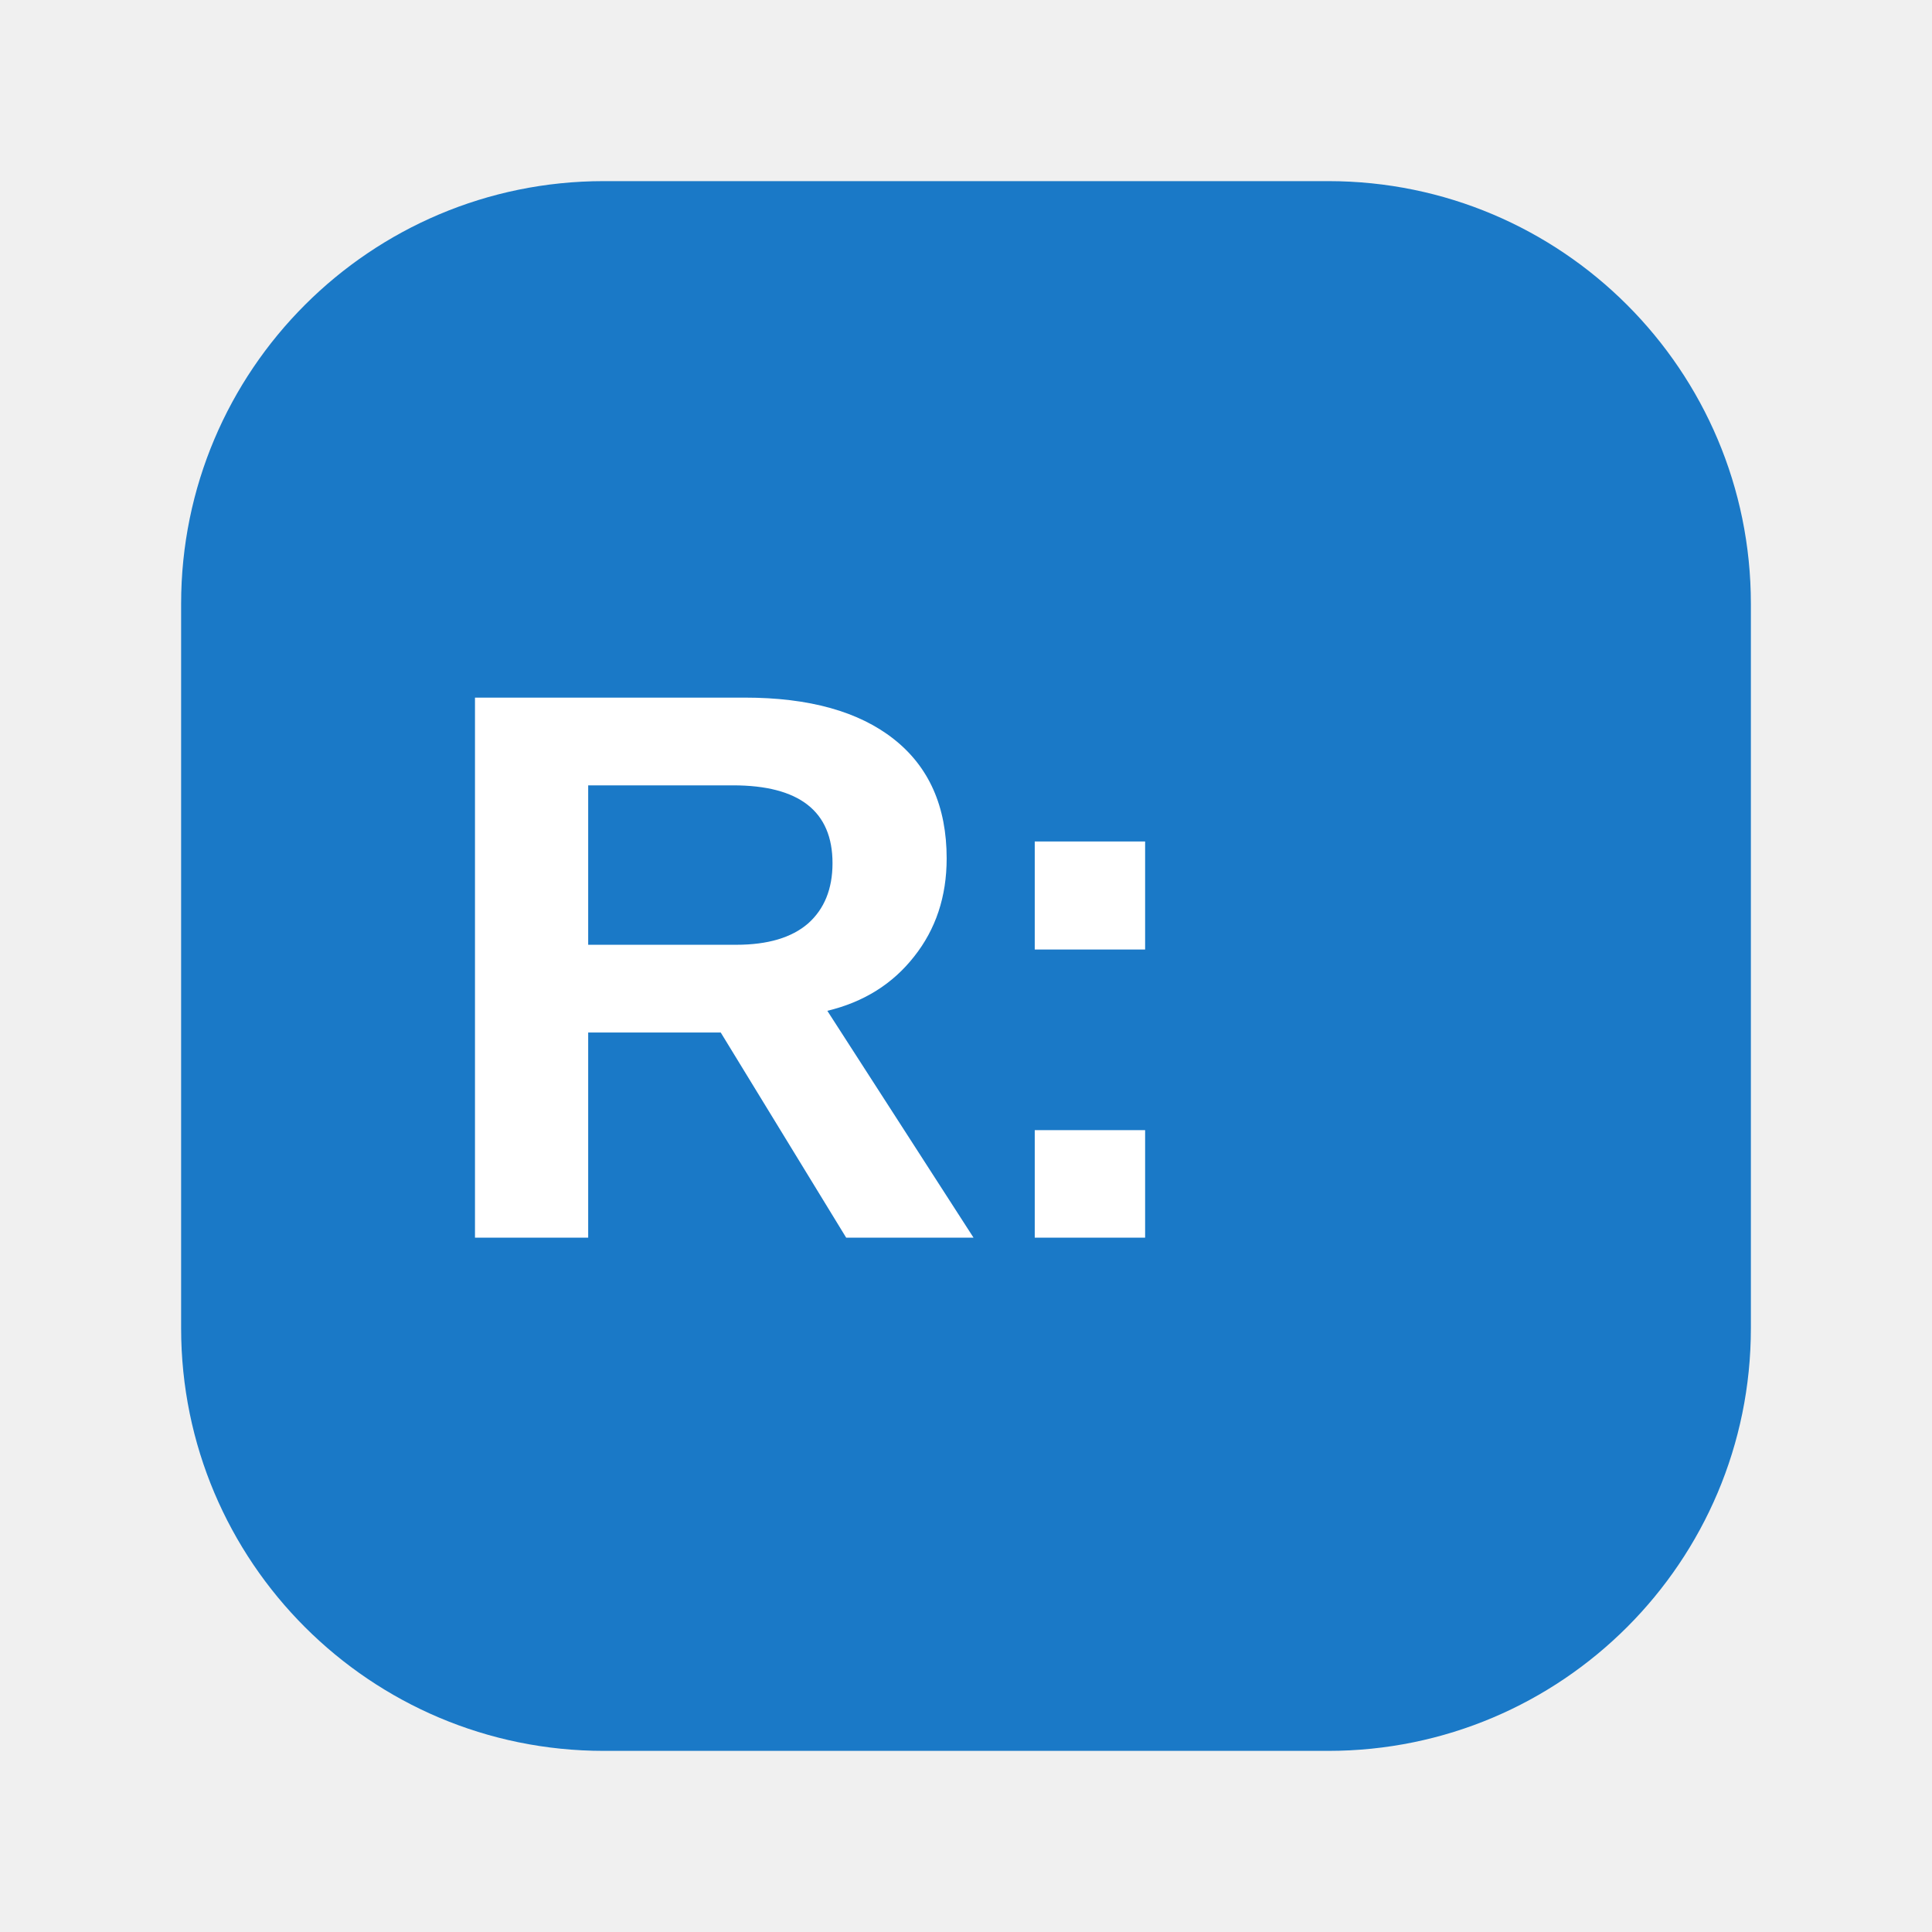
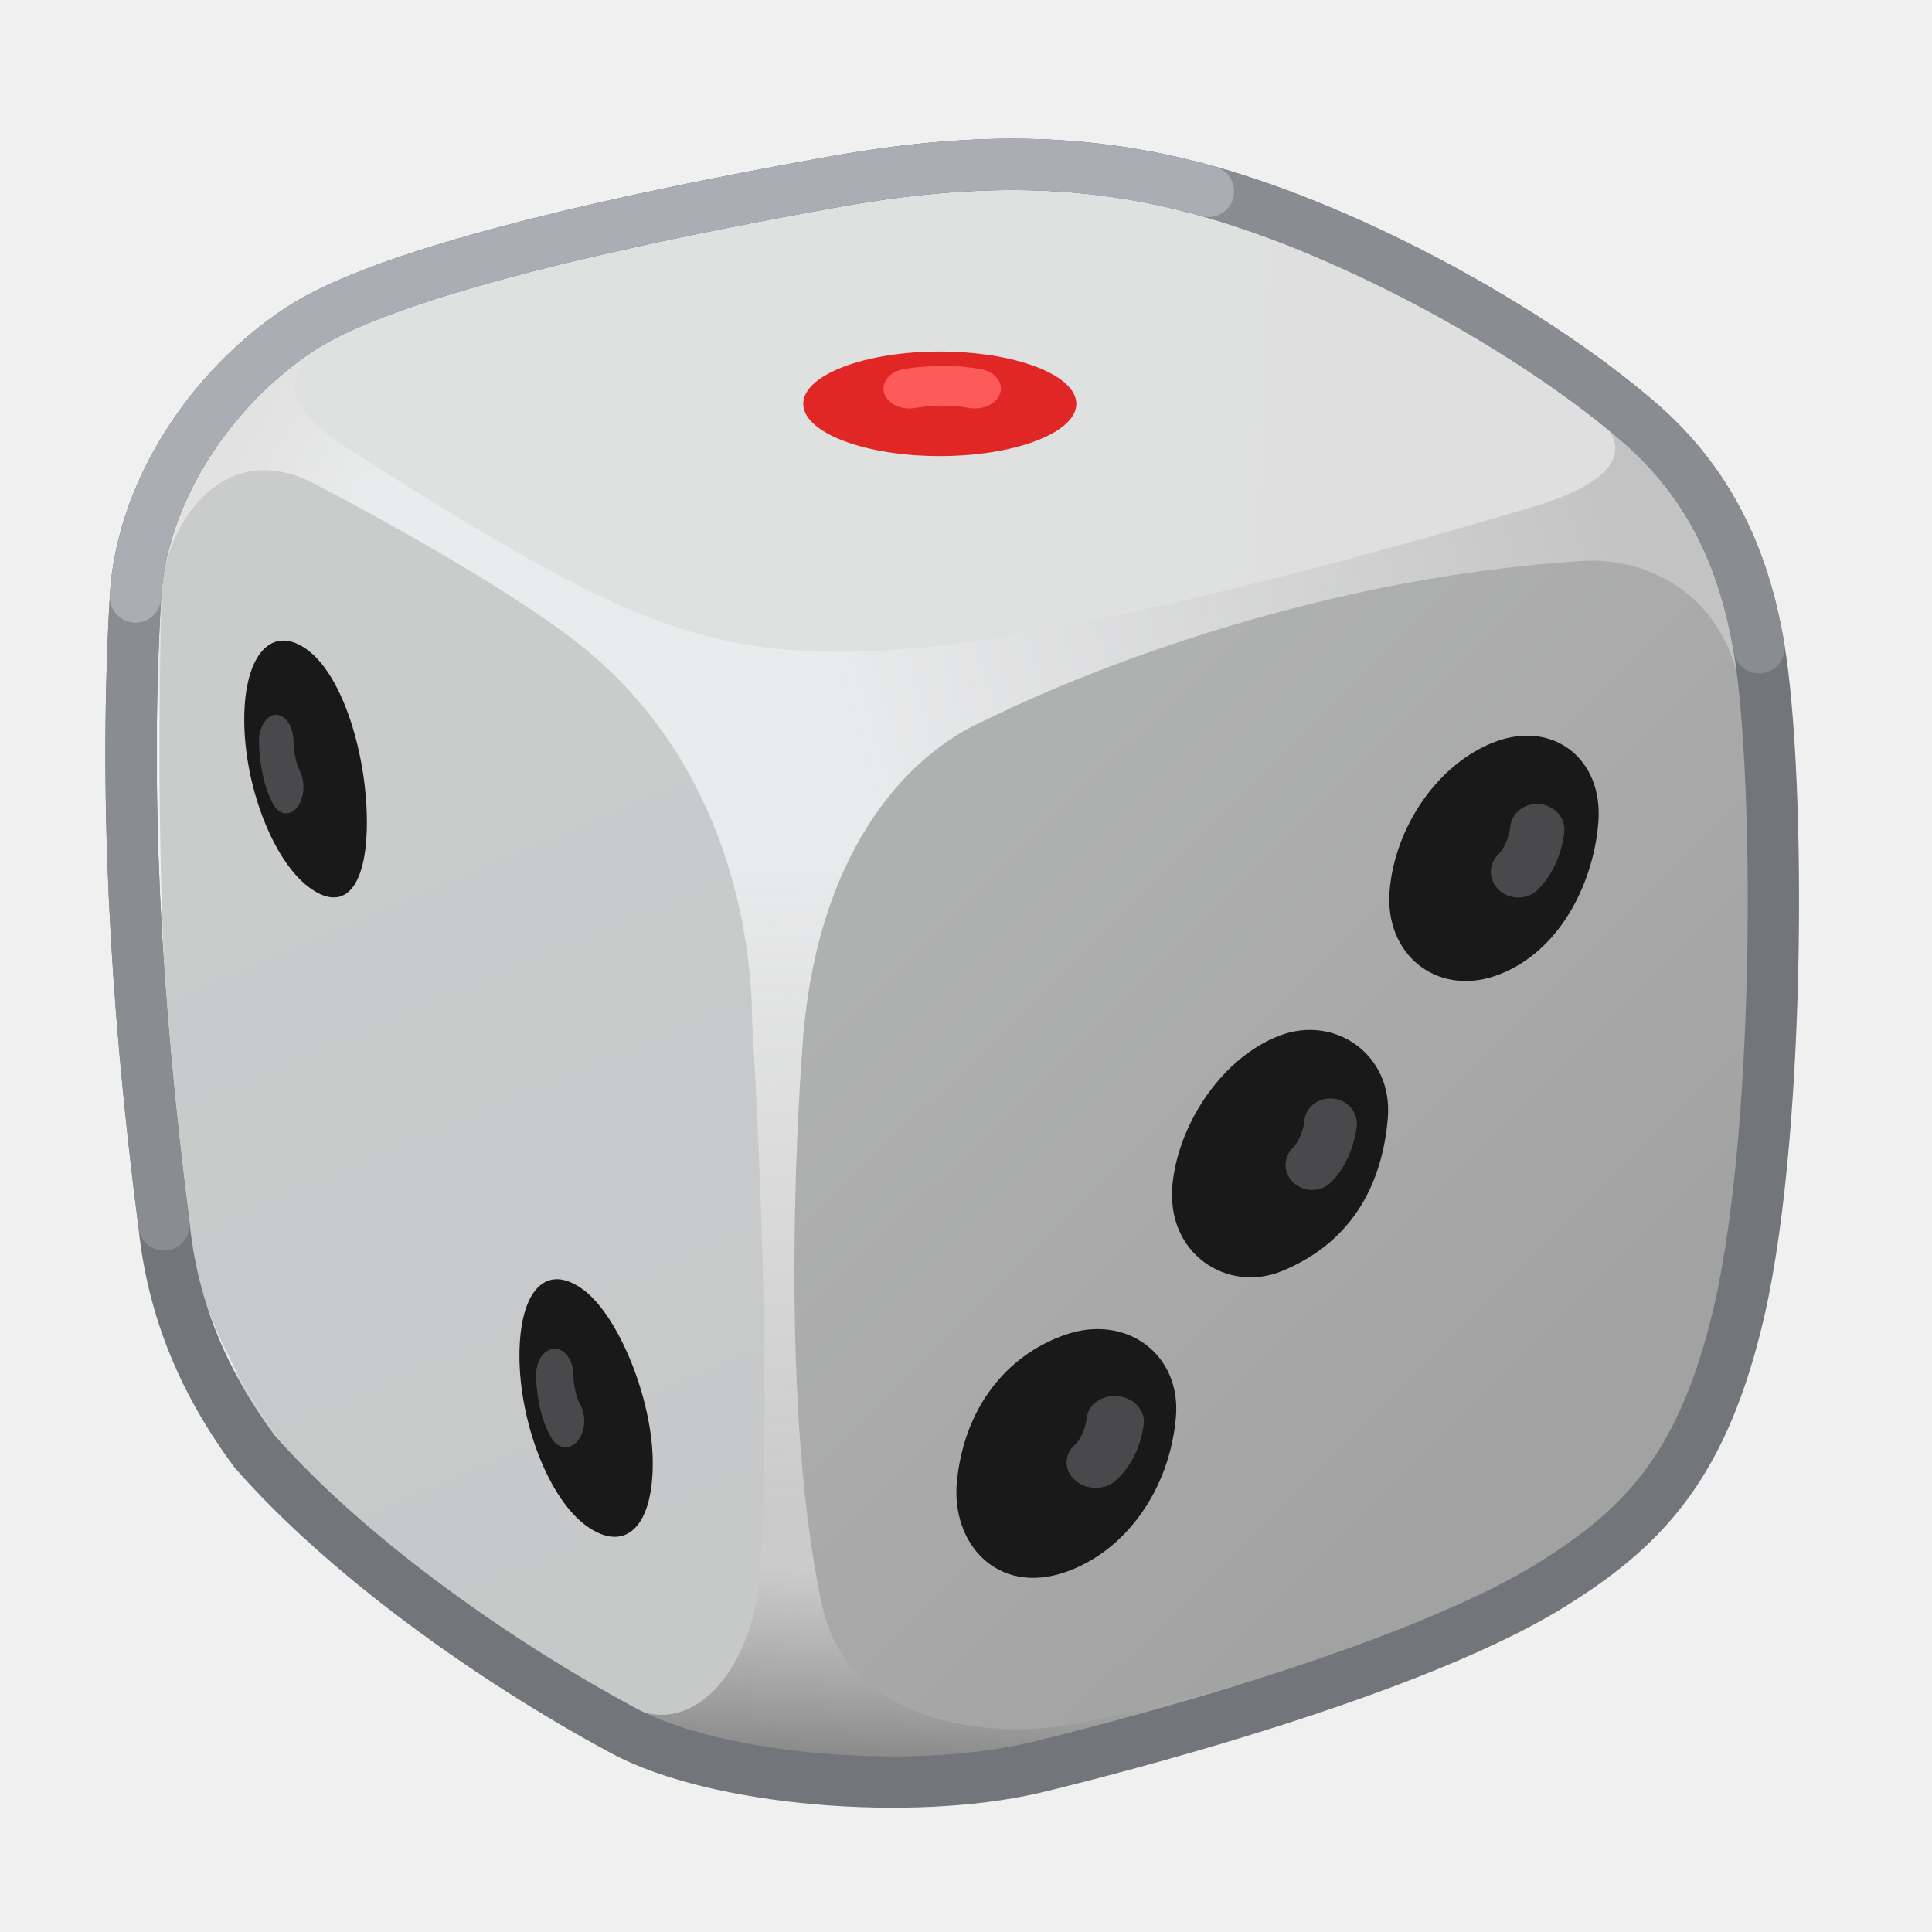
- <svg xmlns="http://www.w3.org/2000/svg" viewBox="0 0 64 64" role="img" aria-label="Re:dnd">
-   <rect x="6" y="6" width="52" height="52" rx="14" fill="#1A79C7" />
-   <text x="14" y="41" fill="#FFFFFF" font-family="Arial,Helvetica,sans-serif" font-size="26" font-weight="700" letter-spacing="-1">R:</text>
+ <svg xmlns="http://www.w3.org/2000/svg" viewBox="0 0 512 512" width="512" height="512" style="width: 100%; height: 100%; transform: translate3d(0,0,0); content-visibility: visible;" preserveAspectRatio="xMidYMid meet">
+   <defs>
+     <clipPath id="__lottie_element_2">
+       <rect width="512" height="512" x="0" y="0" />
+     </clipPath>
+     <linearGradient id="__lottie_element_12" spreadMethod="pad" gradientUnits="userSpaceOnUse" x1="-28.565" y1="-18.078" x2="-27.334" y2="87.673">
+       <stop offset="0%" stop-color="rgb(203,203,203)" stop-opacity="0" />
+       <stop offset="50%" stop-color="rgb(203,203,203)" stop-opacity="0.5" />
+       <stop offset="100%" stop-color="rgb(203,203,203)" stop-opacity="1" />
+     </linearGradient>
+     <linearGradient id="__lottie_element_13" spreadMethod="pad" gradientUnits="userSpaceOnUse" x1="-26.205" y1="98.395" x2="-27.829" y2="129.711">
+       <stop offset="0%" stop-color="rgb(147,147,147)" stop-opacity="0" />
+       <stop offset="50%" stop-color="rgb(140,140,140)" stop-opacity="0.5" />
+       <stop offset="100%" stop-color="rgb(133,133,133)" stop-opacity="1" />
+     </linearGradient>
+     <linearGradient id="__lottie_element_14" spreadMethod="pad" gradientUnits="userSpaceOnUse" x1="-94.239" y1="-75.591" x2="-112.456" y2="-85.865">
+       <stop offset="0%" stop-color="rgb(225,226,225)" stop-opacity="0" />
+       <stop offset="50%" stop-color="rgb(225,226,225)" stop-opacity="0.5" />
+       <stop offset="100%" stop-color="rgb(225,226,225)" stop-opacity="1" />
+     </linearGradient>
+     <linearGradient id="__lottie_element_15" spreadMethod="pad" gradientUnits="userSpaceOnUse" x1="-17.483" y1="-32.197" x2="107.566" y2="-69.628">
+       <stop offset="0%" stop-color="rgb(195,195,196)" stop-opacity="0" />
+       <stop offset="50%" stop-color="rgb(195,195,196)" stop-opacity="0.5" />
+       <stop offset="100%" stop-color="rgb(195,195,196)" stop-opacity="1" />
+     </linearGradient>
+     <linearGradient id="__lottie_element_16" spreadMethod="pad" gradientUnits="userSpaceOnUse" x1="33.4" y1="48.026" x2="-60.275" y2="-46.624">
+       <stop offset="0%" stop-color="rgb(163,162,163)" />
+       <stop offset="50%" stop-color="rgb(169,169,170)" />
+       <stop offset="100%" stop-color="rgb(175,176,176)" />
+     </linearGradient>
+     <linearGradient id="__lottie_element_17" spreadMethod="pad" gradientUnits="userSpaceOnUse" x1="-92.221" y1="-14.444" x2="94.557" y2="-7.176">
+       <stop offset="0%" stop-color="rgb(223,225,225)" />
+       <stop offset="50%" stop-color="rgb(223,224,224)" />
+       <stop offset="100%" stop-color="rgb(223,223,223)" />
+     </linearGradient>
+     <linearGradient id="__lottie_element_18" spreadMethod="pad" gradientUnits="userSpaceOnUse" x1="-37.145" y1="-55.185" x2="18.532" y2="75.729">
+       <stop offset="0%" stop-color="rgb(202,203,203)" />
+       <stop offset="50%" stop-color="rgb(200,201,202)" />
+       <stop offset="100%" stop-color="rgb(199,200,200)" />
+     </linearGradient>
+   </defs>
+   <g clip-path="url(#__lottie_element_2)">
+     <g style="display: block;" transform="matrix(1.65,0,0,1.65,-172.9466,-168.6929)" opacity="1">
+       <g opacity="1" transform="matrix(1,0,0,1,258.764,256.07)">
+         <path fill="rgb(234,235,236)" fill-opacity="1" d=" M125.915,-50.847 C125.915,-63.826 115.064,-80.545 104.467,-89.062 C74.48,-113.163 34.433,-120.307 34.433,-120.307 C23.855,-125.596 -13.226,-121.374 -15.214,-120.38 C-15.214,-120.38 -82.28,-111.614 -106.447,-97.149 C-118.644,-89.849 -129.352,-73.219 -129.352,-58.742 C-129.352,-58.742 -122.774,44.907 -121.586,47.573 C-119.478,56.198 -115.863,71.582 -109.712,77.319 C-101.247,94.239 -47.239,126.592 -47.239,126.592 C-35.419,132.502 0.507,134.701 12.327,128.791 C12.327,128.791 90.192,108.488 108.215,88.936 C114.366,83.199 120.613,69.149 122.721,60.524 C136.355,10.411 125.915,-50.847 125.915,-50.847z" />
+       </g>
+       <g class="2" opacity="1" transform="matrix(1,0,0,1,258.764,256.07)">
+         <path fill="url(#__lottie_element_12)" fill-opacity="1" d=" M125.915,-50.847 C125.915,-63.826 115.064,-80.545 104.467,-89.062 C74.48,-113.163 34.433,-120.307 34.433,-120.307 C23.855,-125.596 -13.226,-121.374 -15.214,-120.38 C-15.214,-120.38 -82.28,-111.614 -106.447,-97.149 C-118.644,-89.849 -129.352,-73.219 -129.352,-58.742 C-129.352,-58.742 -122.774,44.907 -121.586,47.573 C-119.478,56.198 -115.863,71.582 -109.712,77.319 C-101.247,94.239 -47.239,126.592 -47.239,126.592 C-35.419,132.502 0.507,134.701 12.327,128.791 C12.327,128.791 90.192,108.488 108.215,88.936 C114.366,83.199 120.613,69.149 122.721,60.524 C136.355,10.411 125.915,-50.847 125.915,-50.847z" />
+       </g>
+       <g opacity="1" transform="matrix(1,0,0,1,258.764,256.07)">
+         <path fill="url(#__lottie_element_13)" fill-opacity="1" d=" M125.915,-50.847 C125.915,-63.826 115.064,-80.545 104.467,-89.062 C74.48,-113.163 34.433,-120.307 34.433,-120.307 C23.855,-125.596 -13.226,-121.374 -15.214,-120.38 C-15.214,-120.38 -82.28,-111.614 -106.447,-97.149 C-118.644,-89.849 -129.352,-73.219 -129.352,-58.742 C-129.352,-58.742 -122.774,44.907 -121.586,47.573 C-119.478,56.198 -115.863,71.582 -109.712,77.319 C-101.247,94.239 -47.239,126.592 -47.239,126.592 C-35.419,132.502 0.507,134.701 12.327,128.791 C12.327,128.791 90.192,108.488 108.215,88.936 C114.366,83.199 120.613,69.149 122.721,60.524 C136.355,10.411 125.915,-50.847 125.915,-50.847z" />
+       </g>
+       <g opacity="1" transform="matrix(1,0,0,1,258.764,256.07)">
+         <path fill="url(#__lottie_element_14)" fill-opacity="1" d=" M125.915,-50.847 C125.915,-63.826 115.064,-80.545 104.467,-89.062 C74.48,-113.163 34.433,-120.307 34.433,-120.307 C23.855,-125.596 -13.226,-121.374 -15.214,-120.38 C-15.214,-120.38 -82.28,-111.614 -106.447,-97.149 C-118.644,-89.849 -129.352,-73.219 -129.352,-58.742 C-129.352,-58.742 -122.774,44.907 -121.586,47.573 C-119.478,56.198 -115.863,71.582 -109.712,77.319 C-101.247,94.239 -47.239,126.592 -47.239,126.592 C-35.419,132.502 0.507,134.701 12.327,128.791 C12.327,128.791 90.192,108.488 108.215,88.936 C114.366,83.199 120.613,69.149 122.721,60.524 C136.355,10.411 125.915,-50.847 125.915,-50.847z" />
+       </g>
+       <g opacity="1" transform="matrix(1,0,0,1,258.764,256.07)">
+         <path fill="url(#__lottie_element_15)" fill-opacity="1" d=" M125.915,-50.847 C125.915,-63.826 115.064,-80.545 104.467,-89.062 C74.48,-113.163 34.433,-120.307 34.433,-120.307 C23.855,-125.596 -13.226,-121.374 -15.214,-120.38 C-15.214,-120.38 -82.28,-111.614 -106.447,-97.149 C-118.644,-89.849 -129.352,-73.219 -129.352,-58.742 C-129.352,-58.742 -122.774,44.907 -121.586,47.573 C-119.478,56.198 -115.863,71.582 -109.712,77.319 C-101.247,94.239 -47.239,126.592 -47.239,126.592 C-35.419,132.502 0.507,134.701 12.327,128.791 C12.327,128.791 90.192,108.488 108.215,88.936 C114.366,83.199 120.613,69.149 122.721,60.524 C136.355,10.411 125.915,-50.847 125.915,-50.847z" />
+       </g>
+       <g opacity="1" transform="matrix(1,0,0,1,320.636,286.745)">
+         <path fill="url(#__lottie_element_16)" fill-opacity="1" d=" M-42.102,92.119 C-42.102,92.119 13.144,81.89 40.312,61.136 C51.427,52.645 59.246,34.862 61.427,19.1 C67.21,-22.689 64.15,-71.025 64.15,-71.025 C62.132,-90.098 47.542,-94.992 38.484,-94.422 C-14.513,-91.085 -57.156,-69.018 -57.156,-69.018 C-70.669,-63.295 -85.214,-46.78 -87.021,-15.098 C-87.021,-15.098 -91.275,38.826 -83.783,73.301 C-79.347,93.716 -54.002,94.887 -42.102,92.119z" />
+       </g>
+       <g opacity="1" transform="matrix(1,0,0,1,259.471,179.679)">
+         <path fill="url(#__lottie_element_17)" fill-opacity="1" d=" M-54.891,19.876 C-69.849,13.481 -97.206,-4.437 -97.206,-4.437 C-109.504,-11.683 -110.256,-17.735 -101.482,-22.866 C-101.482,-22.866 -77.526,-35.498 -16.949,-44.902 C3.982,-48.151 23.07,-49.472 43.429,-41.613 C81.849,-26.781 101.647,-10.695 101.647,-10.695 C110.497,-2.895 98.599,2.01 90.436,4.289 C90.436,4.289 38.072,20.135 4.562,25.165 C-26.094,29.767 -40.11,26.195 -54.891,19.876z" />
+       </g>
+       <g opacity="1" transform="matrix(1,0,0,1,196.893,286.745)">
+         <path fill="url(#__lottie_element_18)" fill-opacity="1" d=" M11.181,90.474 C-8.861,84.573 -43.984,50.583 -43.984,50.583 C-50.309,43.455 -59.483,28.569 -61.618,14.873 C-66.622,-17.235 -66.925,-58.75 -66.124,-89.117 C-65.862,-99.041 -57.217,-114.111 -42.431,-107.25 C-42.431,-107.25 -10.466,-90.868 2.983,-79.371 C24.514,-60.965 28.727,-34.639 28.727,-20.162 C28.727,-20.162 32.185,33.958 30.017,68.012 C29.136,81.856 20.89,93.333 11.181,90.474z" />
+       </g>
+       <g opacity="1" transform="matrix(1,0,0,1,0,0)">
+         <g opacity="1" transform="matrix(1,0,0,1.40826,199.707,328.459)">
+           <path fill="rgb(25,25,25)" fill-opacity="1" d=" M9.948,5.916 C10.098,13.461 5.577,16.531 -0.585,13.45 C-6.747,10.369 -11.463,1.549 -11.463,-5.997 C-11.463,-13.543 -7.093,-16.744 -1.04,-13.455 C4.503,-10.443 9.807,-1.19 9.948,5.916z" />
+         </g>
+         <g opacity="1" transform="matrix(1,0,0,1.40826,194.781,326.772)">
+           <path stroke-linecap="round" stroke-linejoin="round" fill-opacity="0" stroke="rgb(73,73,76)" stroke-opacity="1" stroke-width="6" d=" M-0.87,-2.611 C-0.87,-2.611 -0.871,0.435 0.87,2.611" />
+         </g>
+         <g opacity="1" transform="matrix(0.92327,0,0,1.4102,155.258,226.444)">
+           <path fill="rgb(25,25,25)" fill-opacity="1" d=" M9.19,5.567 C9.19,13.114 5.156,15.999 -1.006,12.918 C-7.168,9.837 -12.144,1.416 -12.144,-6.13 C-12.144,-13.676 -7.168,-17.069 -1.006,-13.988 C5.156,-10.907 9.19,-1.979 9.19,5.567z" />
+         </g>
+         <g opacity="1" transform="matrix(0.92327,0,0,1.4102,149.981,224.963)">
+           <path stroke-linecap="round" stroke-linejoin="round" fill-opacity="0" stroke="rgb(73,73,76)" stroke-opacity="1" stroke-width="6" d=" M-0.87,-2.611 C-0.87,-2.611 -0.871,0.435 0.87,2.611" />
+         </g>
+       </g>
+       <g opacity="1" transform="matrix(0.9967775,0.08021632,-0.08021632,0.9967775,13.272,-23.17853)">
+         <g opacity="1" transform="matrix(1.53396,0,0,1.33491,291.795,335.175)">
+           <path fill="rgb(25,25,25)" fill-opacity="1" d=" M-11.865,5.448 C-11.991,12.993 -6.713,18.754 0.14,15.36 C6.313,12.303 10.416,4.416 10.451,-4.345 C10.481,-11.891 4.434,-16.251 -1.728,-13.17 C-7.89,-10.089 -11.72,-3.216 -11.865,5.448z" />
+         </g>
+         <g opacity="1" transform="matrix(1.53396,0,0,1.33491,296.828,334.274)">
+           <path stroke-linecap="round" stroke-linejoin="round" fill-opacity="0" stroke="rgb(73,73,76)" stroke-opacity="1" stroke-width="6" d=" M0.87,-2.611 C0.87,-2.611 0.871,0.435 -0.87,2.611" />
+         </g>
+         <g opacity="1" transform="matrix(1.40806,0,0,1.32858,322.403,284.706)">
+           <path fill="rgb(25,25,25)" fill-opacity="1" d=" M-12.872,5.488 C-13.083,14.051 -5.628,18.268 0.425,14.979 C8.462,10.612 11.002,3.018 11.002,-4.528 C11.002,-12.074 4.133,-16.436 -2.029,-13.355 C-8.191,-10.274 -12.686,-2.056 -12.872,5.488z" />
+         </g>
+         <g opacity="1" transform="matrix(1.40806,0,0,1.32858,327.569,283.826)">
+           <path stroke-linecap="round" stroke-linejoin="round" fill-opacity="0" stroke="rgb(73,73,76)" stroke-opacity="1" stroke-width="6" d=" M0.87,-2.611 C0.87,-2.611 0.871,0.435 -0.87,2.611" />
+         </g>
+         <g opacity="1" transform="matrix(1.45232,0,0,1.35907,352.116,235.409)">
+           <path fill="rgb(25,25,25)" fill-opacity="1" d=" M-11.609,5.14 C-11.609,12.687 -5.504,17.057 0.749,14.166 C7.463,11.062 10.794,2.638 10.794,-4.908 C10.794,-12.454 4.902,-16.525 -1.26,-13.444 C-7.422,-10.363 -11.609,-2.406 -11.609,5.14z" />
+         </g>
+         <g opacity="1" transform="matrix(1.45232,0,0,1.35907,356.836,234.186)">
+           <path stroke-linecap="round" stroke-linejoin="round" fill-opacity="0" stroke="rgb(73,73,76)" stroke-opacity="1" stroke-width="6" d=" M0.87,-2.611 C0.87,-2.611 0.871,0.435 -0.87,2.611" />
+         </g>
+       </g>
+       <g opacity="1" transform="matrix(1.3915,0,0,1.06549,-103.4184,-25.05342)">
+         <g opacity="1" transform="matrix(1,0,0,1,258.775,180.339)">
+           <path fill="rgb(225,38,38)" fill-opacity="1" d=" M10.486,5.569 C4.324,8.65 -5.63,8.65 -11.792,5.569 C-17.954,2.488 -17.954,-2.488 -11.792,-5.569 C-5.63,-8.65 4.324,-8.65 10.486,-5.569 C16.648,-2.488 16.648,2.488 10.486,5.569z" />
+         </g>
+         <g opacity="1" transform="matrix(1,0,0,1,259.051,177.829)">
+           <path stroke-linecap="round" stroke-linejoin="round" fill-opacity="0" stroke="rgb(253,90,90)" stroke-opacity="1" stroke-width="6" d=" M-4.429,0.21 C-4.429,0.21 -0.653,-0.734 3.123,0.21" />
+         </g>
+       </g>
+       <g opacity="1" transform="matrix(1.03,0,0,1.03,258.764,256.07)">
+         <path stroke-linecap="round" stroke-linejoin="round" fill-opacity="0" stroke="rgb(114,117,122)" stroke-opacity="1" stroke-width="8" d=" M124.825,-48.344 C122.416,-62.699 116.741,-74.753 105.116,-84.37 C89.135,-97.866 62.281,-112.95 38.971,-119.51 C19.704,-124.933 1.609,-124.785 -19.844,-120.925 C-38.88,-117.5 -86.687,-108.6 -102.707,-98.014 C-116.684,-88.778 -127.398,-72.562 -128.339,-56.257 C-130.047,-26.668 -128.576,5.4 -123.889,41.652 C-122.542,54.887 -117.608,66.399 -109.79,76.946 C-95.919,92.778 -73.448,109.101 -52.276,120.507 C-37.666,128.378 -7.364,130.731 11.591,126.358 C11.591,126.358 67.841,113.179 92.634,97.67 C106.314,89.112 115.529,79.887 121.171,57.442 C128.264,29.819 128.265,-27.845 124.825,-48.344z" />
+       </g>
+     </g>
+     <g style="display: block;" transform="matrix(1.65,0,0,1.65,-172.948,-168.6928)" opacity="1">
+       <g opacity="1" transform="matrix(1.03,0,0,1.03,258.764,256.07)">
+         <path stroke-linecap="round" stroke-linejoin="round" fill-opacity="0" stroke="rgb(137,140,145)" stroke-opacity="1" stroke-width="8" d=" M124.825,-48.344 C122.416,-62.699 116.741,-74.753 105.116,-84.37 C89.135,-97.866 62.281,-112.95 38.971,-119.51 C19.704,-124.933 1.609,-124.785 -19.844,-120.925 C-38.88,-117.5 -86.687,-108.6 -102.707,-98.014 C-116.684,-88.778 -127.398,-72.562 -128.339,-56.257 C-130.047,-26.668 -128.576,5.4 -123.889,41.652" />
+       </g>
+     </g>
+     <g style="display: block;" transform="matrix(1.65,0,0,1.65,-172.948,-168.6928)" opacity="1">
+       <g opacity="1" transform="matrix(1.03,0,0,1.03,258.764,256.07)">
+         <path stroke-linecap="round" stroke-linejoin="round" fill-opacity="0" stroke="rgb(170,173,180)" stroke-opacity="1" stroke-width="8" d=" M38.971,-119.51 C19.704,-124.933 1.609,-124.785 -19.844,-120.925 C-38.88,-117.5 -86.687,-108.6 -102.707,-98.014 C-116.684,-88.778 -127.398,-72.562 -128.339,-56.257" />
+       </g>
+     </g>
+   </g>
</svg>
